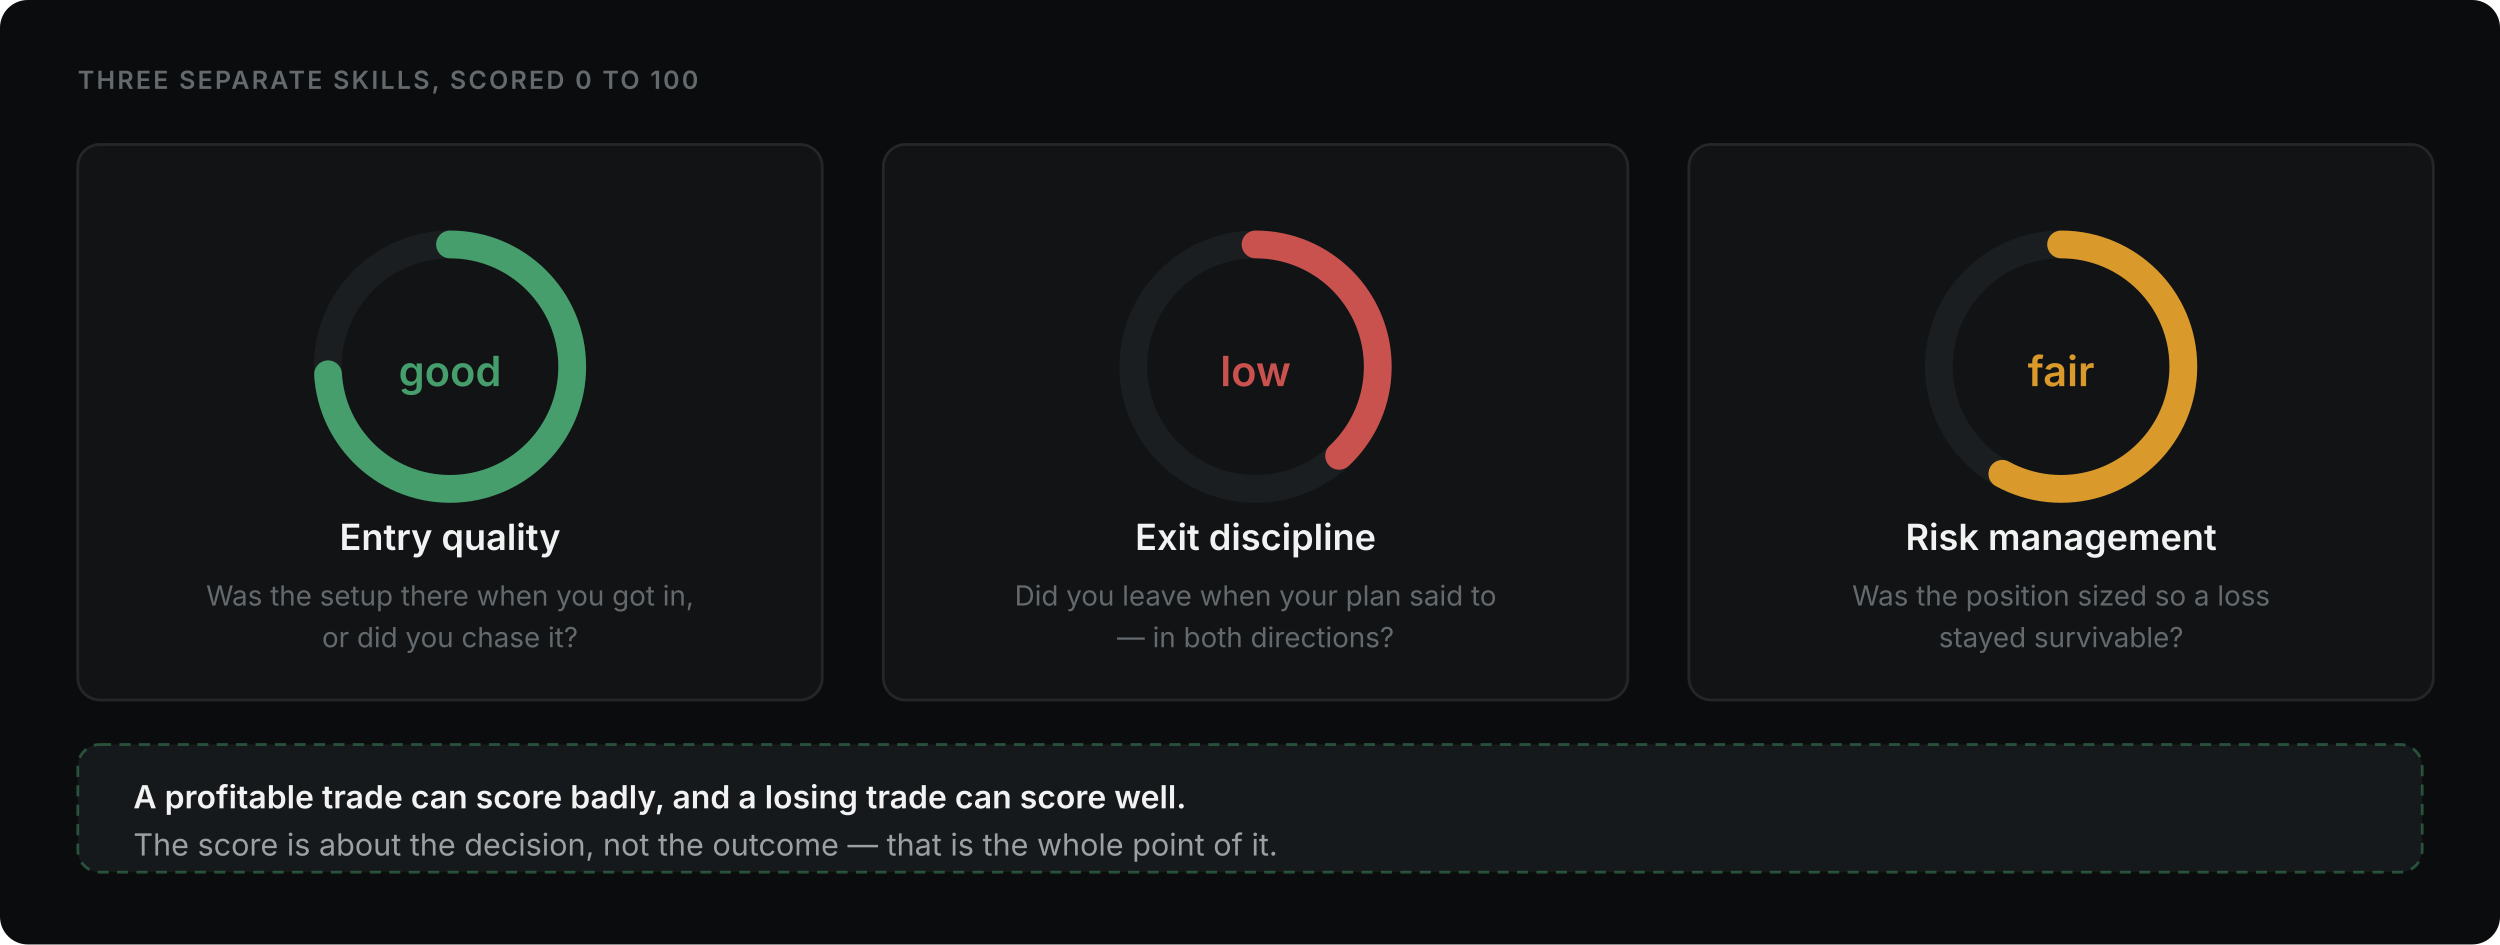
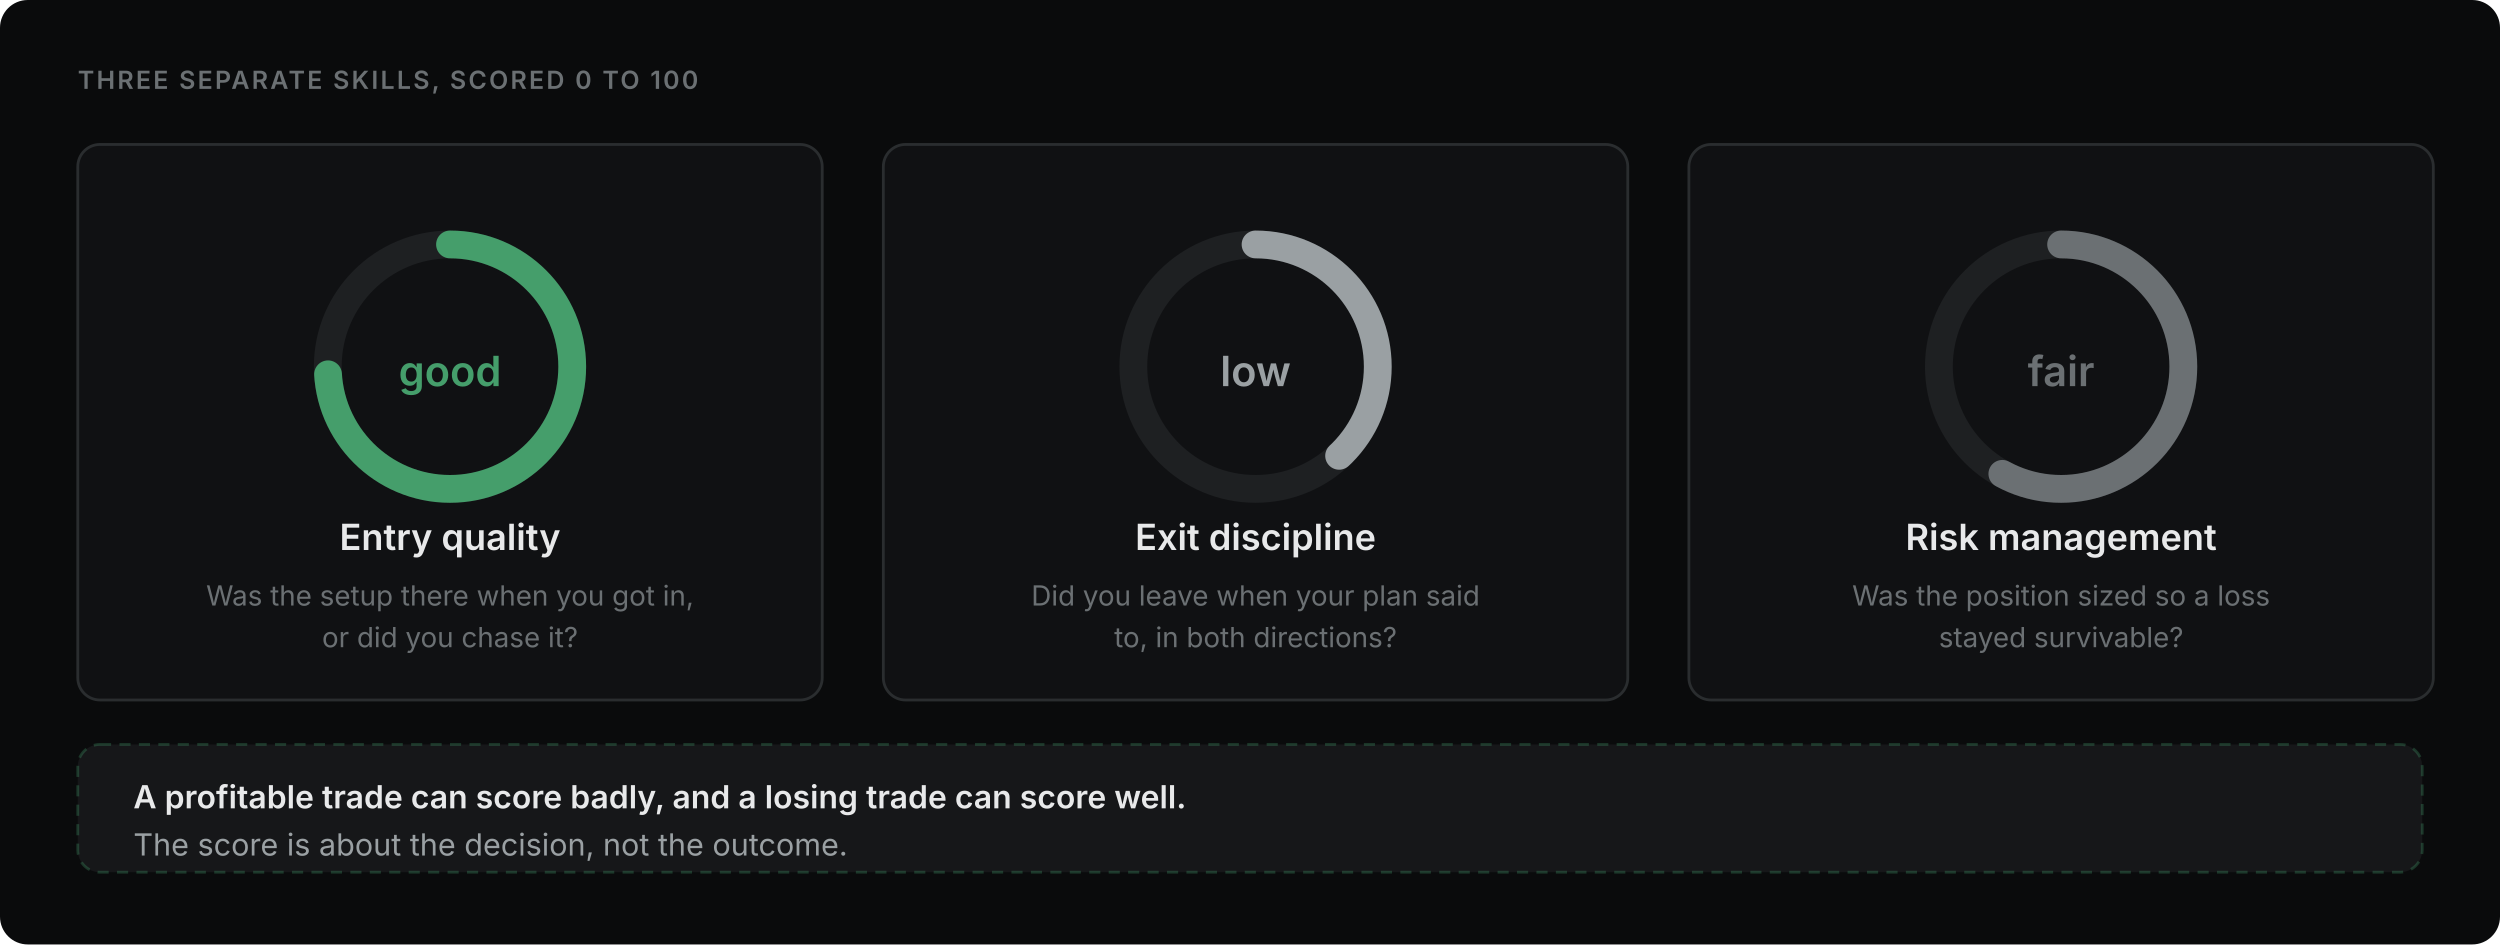
- <svg xmlns="http://www.w3.org/2000/svg" viewBox="0 0 900 340" width="900" height="340" role="img" aria-labelledby="t d" font-family="'Inter', system-ui, -apple-system, sans-serif">
+ <svg xmlns="http://www.w3.org/2000/svg" viewBox="0 0 900 340" role="img" aria-labelledby="scorecard-t scorecard-d" font-family="'Inter', system-ui, -apple-system, sans-serif">
  <defs>
-     <marker id="a" viewBox="0 0 10 10" refX="9" refY="5" markerWidth="6" markerHeight="6" orient="auto-start-reverse">
-       <path d="M0,1 L9,5 L0,9 z" fill="#63696c" />
-     </marker>
-     <marker id="ag" viewBox="0 0 10 10" refX="9" refY="5" markerWidth="6" markerHeight="6" orient="auto-start-reverse">
-       <path d="M0,1 L9,5 L0,9 z" fill="#459e6b" />
+     <marker id="scorecard-arrow" viewBox="0 0 10 10" refX="9" refY="5" markerWidth="5" markerHeight="5" orient="auto-start-reverse">
+       <path d="M0,1.5 L8,5 L0,8.5 z" fill="#3d4144" />
    </marker>
  </defs>
-   <rect width="900" height="340" rx="10" fill="#0b0c0d" />
-   <text x="28" y="32" fill="#63696c" font-size="9" font-family="'Inter', system-ui, -apple-system, sans-serif" font-weight="600" text-anchor="start" letter-spacing="0.8">THREE SEPARATE SKILLS, SCORED 0 TO 100</text>
-   <rect x="28" y="52" width="268" height="200" rx="8" fill="#111315" stroke="#232729" stroke-width="1" />
-   <circle cx="162" cy="132" r="44" fill="none" stroke="#1b1e20" stroke-width="10" />
+   <rect width="900" height="340" rx="10" fill="#0a0b0c" />
+   <text x="28" y="32" fill="#6b7073" font-size="9" font-family="'Inter', system-ui, -apple-system, sans-serif" font-weight="600" text-anchor="start" letter-spacing="0.8">THREE SEPARATE SKILLS, SCORED 0 TO 100</text>
+   <rect x="28" y="52" width="268" height="200" rx="8" fill="#101113" stroke="#2a2d2f" stroke-width="1" />
+   <circle cx="162" cy="132" r="44" fill="none" stroke="#1e2022" stroke-width="10" />
  <circle cx="162" cy="132" r="44" fill="none" stroke="#459e6b" stroke-width="10" stroke-linecap="round" stroke-dasharray="204.6 276.5" transform="rotate(-90 162 132)" />
  <text x="162" y="139" fill="#459e6b" font-size="15" font-family="'Space Grotesk', 'Inter', system-ui, sans-serif" font-weight="600" text-anchor="middle">good</text>
-   <text x="162" y="198" fill="#f2f2f2" font-size="13" font-family="'Space Grotesk', 'Inter', system-ui, sans-serif" font-weight="600" text-anchor="middle">Entry quality</text>
-   <text x="162" y="218" fill="#63696c" font-size="10" font-family="'Inter', system-ui, -apple-system, sans-serif" font-weight="400" text-anchor="middle">Was the setup there when you got in,</text>
-   <text x="162" y="233" fill="#63696c" font-size="10" font-family="'Inter', system-ui, -apple-system, sans-serif" font-weight="400" text-anchor="middle">or did you chase it?</text>
-   <rect x="318" y="52" width="268" height="200" rx="8" fill="#111315" stroke="#232729" stroke-width="1" />
-   <circle cx="452" cy="132" r="44" fill="none" stroke="#1b1e20" stroke-width="10" />
-   <circle cx="452" cy="132" r="44" fill="none" stroke="#c9524f" stroke-width="10" stroke-linecap="round" stroke-dasharray="105.1 276.5" transform="rotate(-90 452 132)" />
-   <text x="452" y="139" fill="#c9524f" font-size="15" font-family="'Space Grotesk', 'Inter', system-ui, sans-serif" font-weight="600" text-anchor="middle">low</text>
-   <text x="452" y="198" fill="#f2f2f2" font-size="13" font-family="'Space Grotesk', 'Inter', system-ui, sans-serif" font-weight="600" text-anchor="middle">Exit discipline</text>
-   <text x="452" y="218" fill="#63696c" font-size="10" font-family="'Inter', system-ui, -apple-system, sans-serif" font-weight="400" text-anchor="middle">Did you leave when your plan said to</text>
-   <text x="452" y="233" fill="#63696c" font-size="10" font-family="'Inter', system-ui, -apple-system, sans-serif" font-weight="400" text-anchor="middle">— in both directions?</text>
-   <rect x="608" y="52" width="268" height="200" rx="8" fill="#111315" stroke="#232729" stroke-width="1" />
-   <circle cx="742" cy="132" r="44" fill="none" stroke="#1b1e20" stroke-width="10" />
-   <circle cx="742" cy="132" r="44" fill="none" stroke="#d99a2b" stroke-width="10" stroke-linecap="round" stroke-dasharray="160.3 276.5" transform="rotate(-90 742 132)" />
-   <text x="742" y="139" fill="#d99a2b" font-size="15" font-family="'Space Grotesk', 'Inter', system-ui, sans-serif" font-weight="600" text-anchor="middle">fair</text>
-   <text x="742" y="198" fill="#f2f2f2" font-size="13" font-family="'Space Grotesk', 'Inter', system-ui, sans-serif" font-weight="600" text-anchor="middle">Risk management</text>
-   <text x="742" y="218" fill="#63696c" font-size="10" font-family="'Inter', system-ui, -apple-system, sans-serif" font-weight="400" text-anchor="middle">Was the position sized so a loss</text>
-   <text x="742" y="233" fill="#63696c" font-size="10" font-family="'Inter', system-ui, -apple-system, sans-serif" font-weight="400" text-anchor="middle">stayed survivable?</text>
-   <rect x="28" y="268" width="844" height="46" rx="8" fill="#16191b" stroke="rgba(69,158,107,0.45)" stroke-width="1" stroke-dasharray="4 3" />
-   <text x="48" y="291" fill="#f2f2f2" font-size="11.5" font-family="'Space Grotesk', 'Inter', system-ui, sans-serif" font-weight="600" text-anchor="start">A profitable trade can score badly, and a losing trade can score well.</text>
-   <text x="48" y="308" fill="#9aa0a3" font-size="11" font-family="'Inter', system-ui, -apple-system, sans-serif" font-weight="400" text-anchor="start">The score is about the decision, not the outcome — that is the whole point of it.</text>
+   <text x="162" y="198" fill="#e8e9ea" font-size="13" font-family="'Space Grotesk', 'Inter', system-ui, sans-serif" font-weight="600" text-anchor="middle">Entry quality</text>
+   <text x="162" y="218" fill="#6b7073" font-size="10" font-family="'Inter', system-ui, -apple-system, sans-serif" font-weight="400" text-anchor="middle">Was the setup there when you got in,</text>
+   <text x="162" y="233" fill="#6b7073" font-size="10" font-family="'Inter', system-ui, -apple-system, sans-serif" font-weight="400" text-anchor="middle">or did you chase it?</text>
+   <rect x="318" y="52" width="268" height="200" rx="8" fill="#101113" stroke="#2a2d2f" stroke-width="1" />
+   <circle cx="452" cy="132" r="44" fill="none" stroke="#1e2022" stroke-width="10" />
+   <circle cx="452" cy="132" r="44" fill="none" stroke="#9aa0a3" stroke-width="10" stroke-linecap="round" stroke-dasharray="105.1 276.5" transform="rotate(-90 452 132)" />
+   <text x="452" y="139" fill="#9aa0a3" font-size="15" font-family="'Space Grotesk', 'Inter', system-ui, sans-serif" font-weight="600" text-anchor="middle">low</text>
+   <text x="452" y="198" fill="#e8e9ea" font-size="13" font-family="'Space Grotesk', 'Inter', system-ui, sans-serif" font-weight="600" text-anchor="middle">Exit discipline</text>
+   <text x="452" y="218" fill="#6b7073" font-size="10" font-family="'Inter', system-ui, -apple-system, sans-serif" font-weight="400" text-anchor="middle">Did you leave when your plan said</text>
+   <text x="452" y="233" fill="#6b7073" font-size="10" font-family="'Inter', system-ui, -apple-system, sans-serif" font-weight="400" text-anchor="middle">to, in both directions?</text>
+   <rect x="608" y="52" width="268" height="200" rx="8" fill="#101113" stroke="#2a2d2f" stroke-width="1" />
+   <circle cx="742" cy="132" r="44" fill="none" stroke="#1e2022" stroke-width="10" />
+   <circle cx="742" cy="132" r="44" fill="none" stroke="#6b7073" stroke-width="10" stroke-linecap="round" stroke-dasharray="160.3 276.5" transform="rotate(-90 742 132)" />
+   <text x="742" y="139" fill="#6b7073" font-size="15" font-family="'Space Grotesk', 'Inter', system-ui, sans-serif" font-weight="600" text-anchor="middle">fair</text>
+   <text x="742" y="198" fill="#e8e9ea" font-size="13" font-family="'Space Grotesk', 'Inter', system-ui, sans-serif" font-weight="600" text-anchor="middle">Risk management</text>
+   <text x="742" y="218" fill="#6b7073" font-size="10" font-family="'Inter', system-ui, -apple-system, sans-serif" font-weight="400" text-anchor="middle">Was the position sized so a loss</text>
+   <text x="742" y="233" fill="#6b7073" font-size="10" font-family="'Inter', system-ui, -apple-system, sans-serif" font-weight="400" text-anchor="middle">stayed survivable?</text>
+   <rect x="28" y="268" width="844" height="46" rx="8" fill="#161719" stroke="rgba(69,158,107,0.30)" stroke-width="1" stroke-dasharray="4 3" />
+   <text x="48" y="291" fill="#e8e9ea" font-size="11.5" font-family="'Space Grotesk', 'Inter', system-ui, sans-serif" font-weight="600" text-anchor="start">A profitable trade can score badly, and a losing trade can score well.</text>
+   <text x="48" y="308" fill="#9aa0a3" font-size="11" font-family="'Inter', system-ui, -apple-system, sans-serif" font-weight="400" text-anchor="start">The score is about the decision, not the outcome.</text>
</svg>
